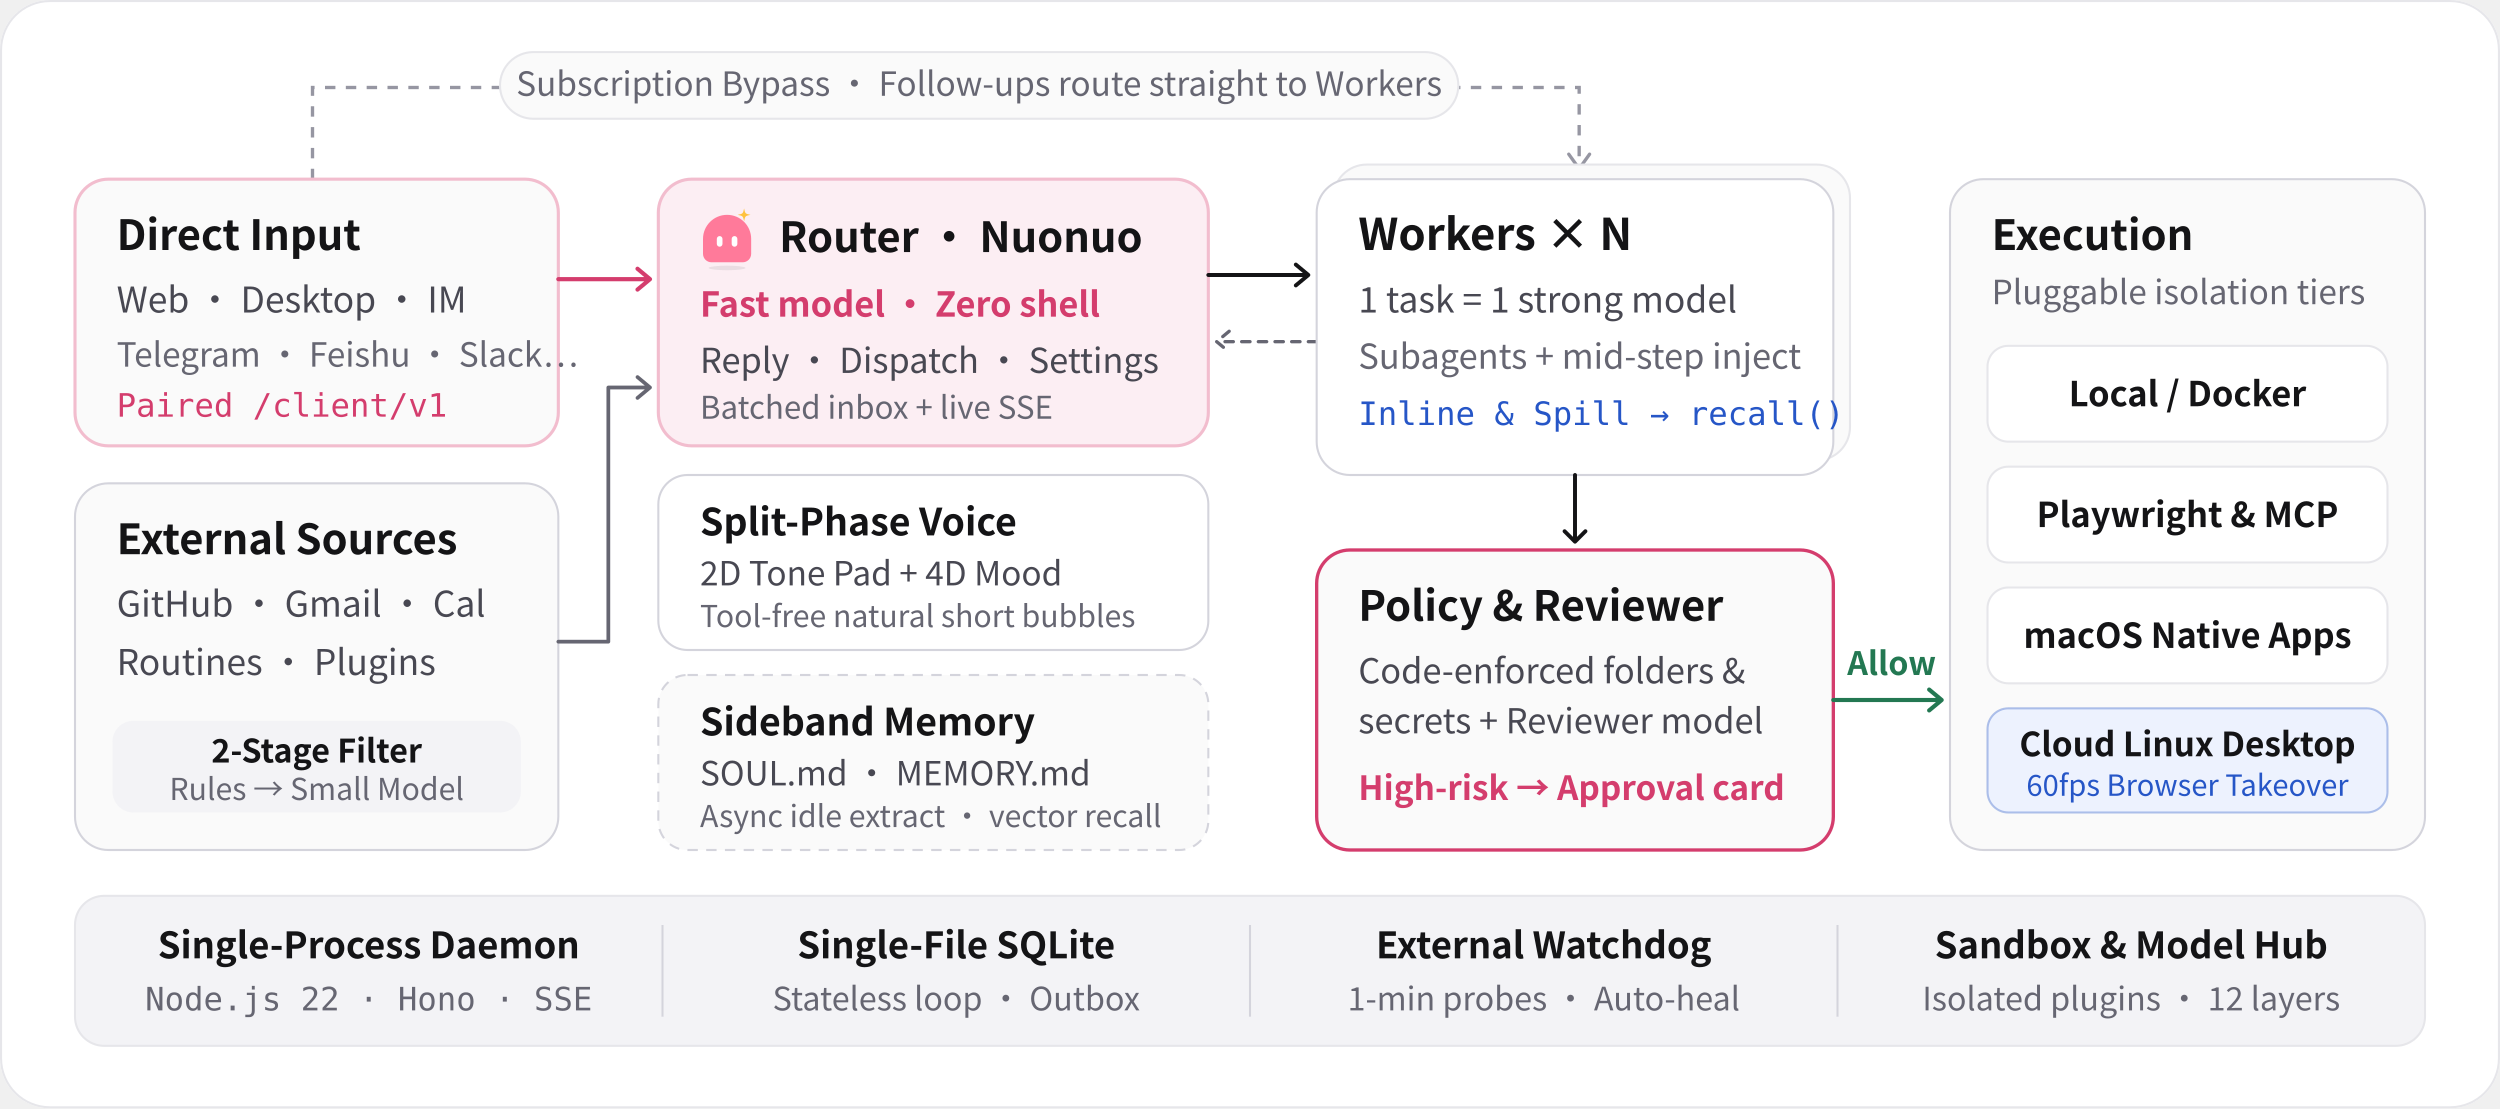
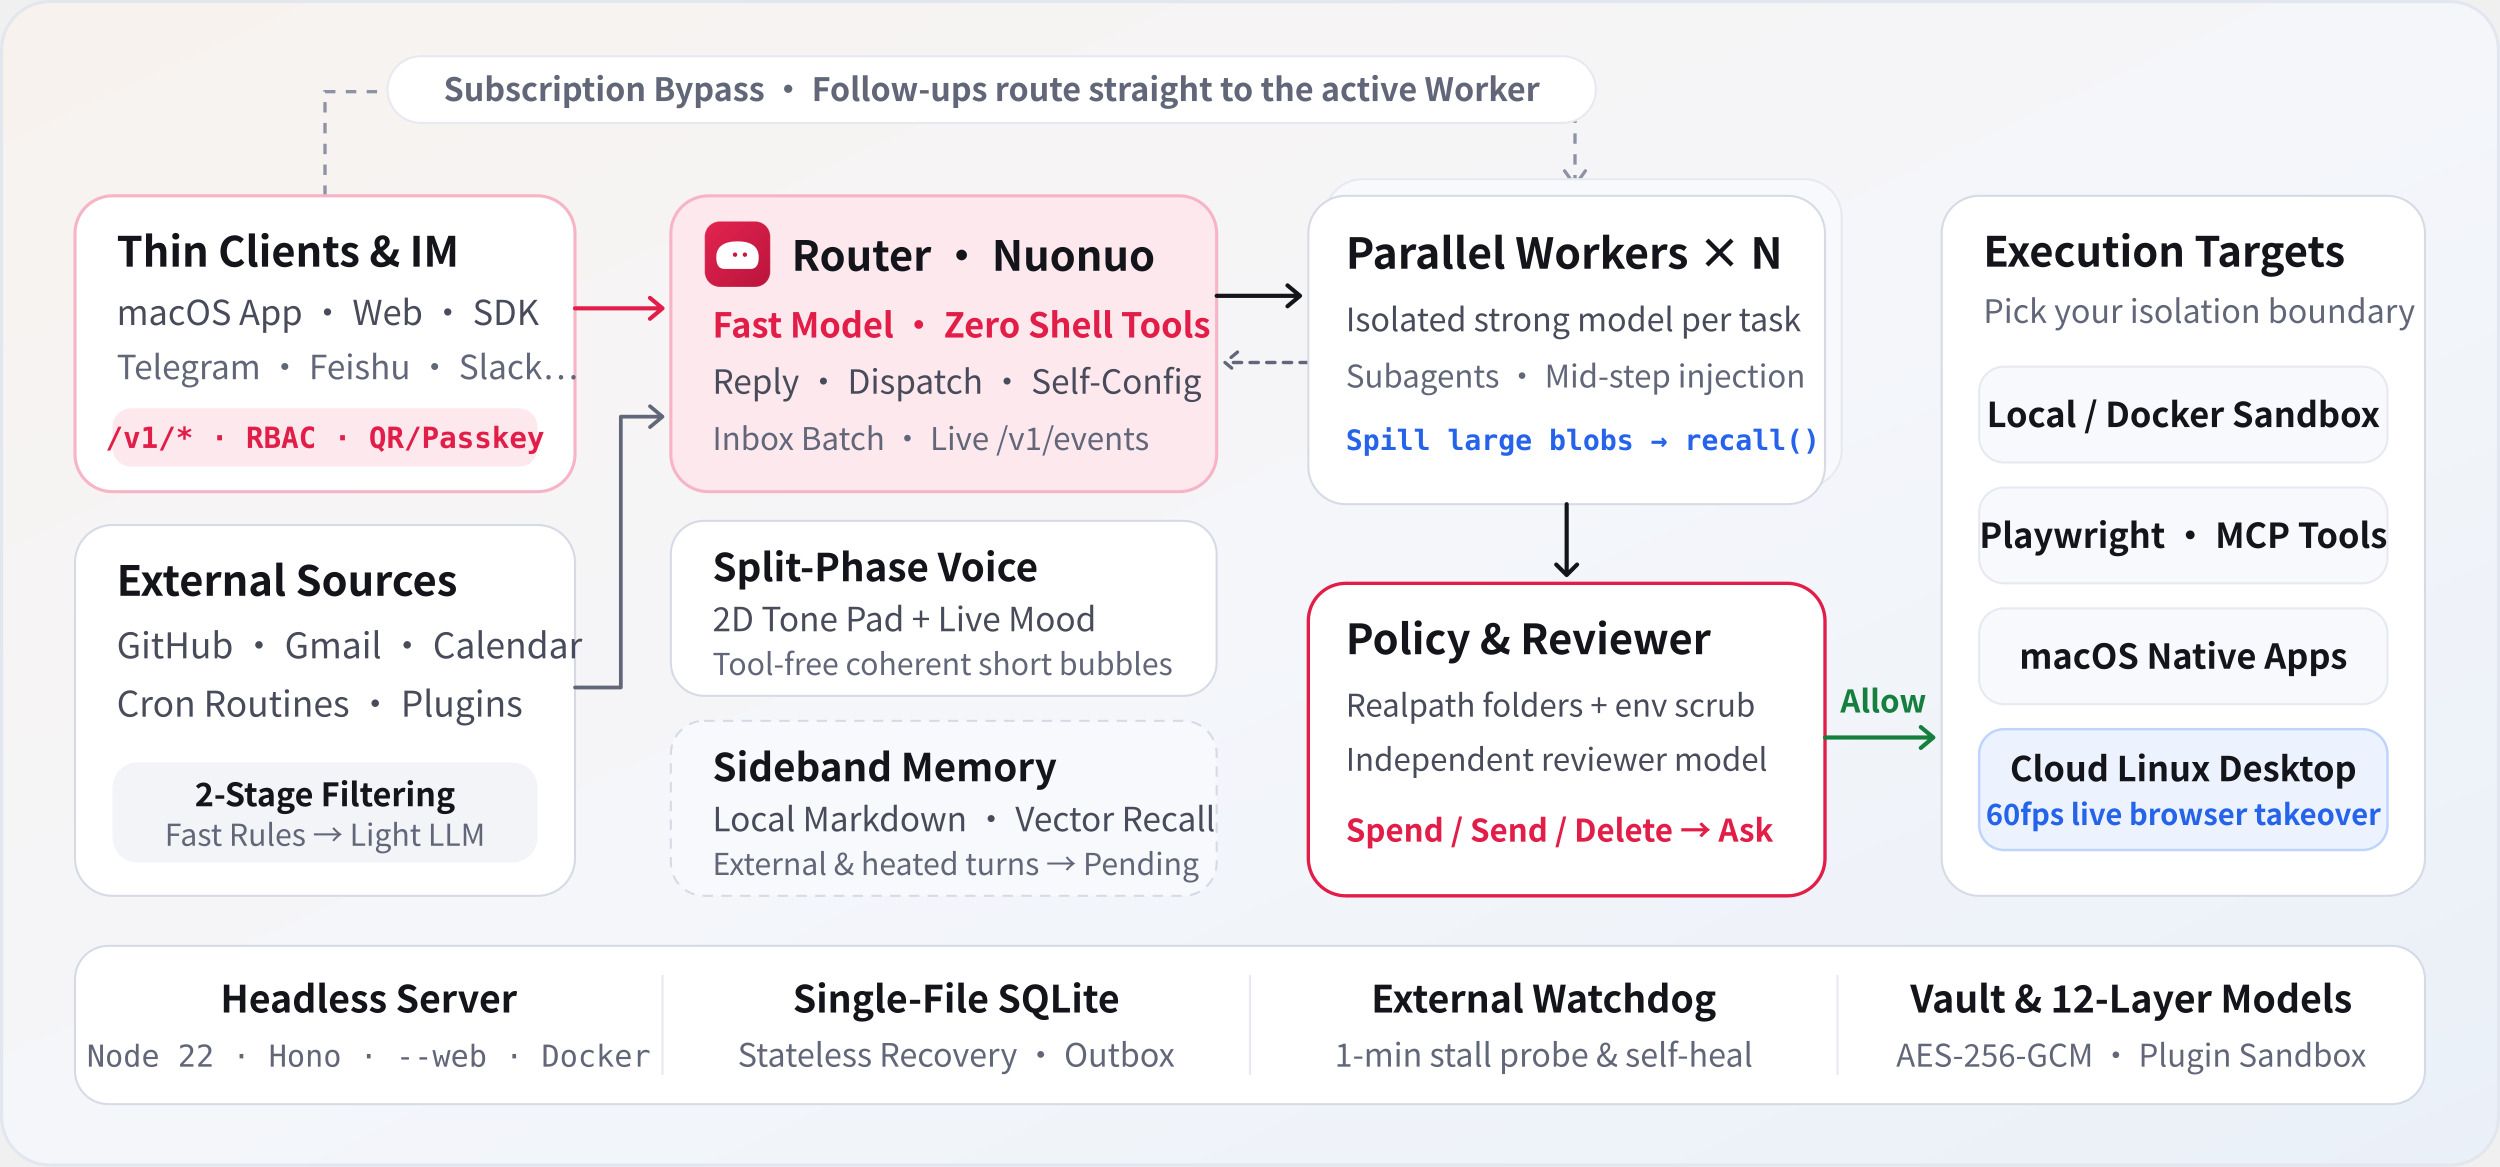
- <svg xmlns="http://www.w3.org/2000/svg" width="1200" height="532" viewBox="0 0 1200 532" role="img" aria-labelledby="title desc">
-   <rect width="1200" height="532" rx="24" fill="#FFFFFF" />
-   <rect x="0.5" y="0.5" width="1199" height="531" rx="23.5" fill="none" stroke="#E6E6EA" />
-   <path d="M150 86 V42 H758 V80" stroke="#9696A2" stroke-width="1.6" stroke-dasharray="5 5" fill="none" />
-   <path d="M753 74 l5 7 l5 -7" stroke="#9696A2" stroke-width="1.6" fill="none" stroke-linecap="round" stroke-linejoin="round" />
-   <rect x="240" y="25" width="460" height="32" rx="16" fill="#FAFAFA" stroke="#E6E6EA" />
-   <text x="470" y="46" text-anchor="middle" font-family="-apple-system, BlinkMacSystemFont, 'Segoe UI', 'PingFang SC', 'Hiragino Sans GB', 'Noto Sans CJK SC', 'Microsoft YaHei', sans-serif" font-size="16" font-weight="500" fill="#666672">Subscription Bypass · Follow-ups route straight to Workers</text>
-   <g id="col-triggers">
-     <rect x="36" y="86" width="232" height="128" rx="16" fill="#FAFAFA" stroke="#F2BDCE" stroke-width="1.5" />
-     <text x="56" y="120" font-family="-apple-system, BlinkMacSystemFont, 'Segoe UI', 'PingFang SC', 'Hiragino Sans GB', 'Noto Sans CJK SC', 'Microsoft YaHei', sans-serif" font-size="20" font-weight="700" fill="#141416">Direct Input</text>
-     <text x="56" y="150" font-family="-apple-system, BlinkMacSystemFont, 'Segoe UI', 'PingFang SC', 'Hiragino Sans GB', 'Noto Sans CJK SC', 'Microsoft YaHei', sans-serif" font-size="17" fill="#484852">Web · Desktop · IM</text>
-     <text x="56" y="176" font-family="-apple-system, BlinkMacSystemFont, 'Segoe UI', 'PingFang SC', 'Hiragino Sans GB', 'Noto Sans CJK SC', 'Microsoft YaHei', sans-serif" font-size="16" fill="#666672">Telegram · Feishu · Slack…</text>
-     <text x="56" y="200" font-family="ui-monospace, SFMono-Regular, Menlo, Consolas, monospace" font-size="15.5" fill="#D43D6D">Paired /client/v1</text>
-     <rect x="36" y="232" width="232" height="176" rx="16" fill="#FAFAFA" stroke="#D4D4DC" />
-     <text x="56" y="266" font-family="-apple-system, BlinkMacSystemFont, 'Segoe UI', 'PingFang SC', 'Hiragino Sans GB', 'Noto Sans CJK SC', 'Microsoft YaHei', sans-serif" font-size="20" font-weight="700" fill="#141416">External Sources</text>
-     <text x="56" y="296" font-family="-apple-system, BlinkMacSystemFont, 'Segoe UI', 'PingFang SC', 'Hiragino Sans GB', 'Noto Sans CJK SC', 'Microsoft YaHei', sans-serif" font-size="17" fill="#484852">GitHub · Gmail · Cal</text>
-     <text x="56" y="324" font-family="-apple-system, BlinkMacSystemFont, 'Segoe UI', 'PingFang SC', 'Hiragino Sans GB', 'Noto Sans CJK SC', 'Microsoft YaHei', sans-serif" font-size="17" fill="#484852">Routines · Plugins</text>
-     <rect x="54" y="346" width="196" height="44" rx="10" fill="#F3F3F6" />
-     <text x="152" y="366" text-anchor="middle" font-family="-apple-system, BlinkMacSystemFont, 'Segoe UI', 'PingFang SC', 'Hiragino Sans GB', 'Noto Sans CJK SC', 'Microsoft YaHei', sans-serif" font-size="15.5" font-weight="600" fill="#141416">2-Stage Filter</text>
-     <text x="152" y="384" text-anchor="middle" font-family="-apple-system, BlinkMacSystemFont, 'Segoe UI', 'PingFang SC', 'Hiragino Sans GB', 'Noto Sans CJK SC', 'Microsoft YaHei', sans-serif" font-size="14.5" fill="#666672">Rules → Small Model</text>
+ <svg xmlns="http://www.w3.org/2000/svg" width="1200" height="560" viewBox="0 0 1200 560" role="img" aria-labelledby="title desc">
+   <defs>
+     <linearGradient id="arch-en-light-bg" x1="0" y1="0" x2="1" y2="1">
+       <stop offset="0%" stop-color="#F8F2EE" />
+       <stop offset="52%" stop-color="#F4F6FA" />
+       <stop offset="100%" stop-color="#EAF0F8" />
+     </linearGradient>
+     <linearGradient id="arch-en-light-brand" x1="0" y1="0" x2="1" y2="1">
+       <stop offset="0%" stop-color="#E32450" />
+       <stop offset="100%" stop-color="#B9143C" />
+     </linearGradient>
+     <clipPath id="arch-en-light-clip">
+       <rect width="1200" height="560" rx="24" />
+     </clipPath>
+   </defs>
+   <g clip-path="url(#arch-en-light-clip)">
+     <rect width="1200" height="560" fill="url(#arch-en-light-bg)" />
  </g>
-   <path d="M268 134 H312 m-6 -5 l6 5 l-6 5" stroke="#D43D6D" stroke-width="2" fill="none" stroke-linecap="round" stroke-linejoin="round" />
-   <path d="M268 308 H292 V186 H312 m-6 -5 l6 5 l-6 5" stroke="#666672" stroke-width="1.8" fill="none" stroke-linecap="round" stroke-linejoin="round" />
+   <rect x="0.75" y="0.75" width="1198.5" height="558.5" rx="23.25" fill="none" stroke="#E2E6EF" stroke-width="1.5" />
+   <path d="M156 94 V44 H756 V88" stroke="#8D93A5" stroke-width="1.6" stroke-dasharray="5 5" fill="none" />
+   <path d="M751 82 l5 7 l5 -7" stroke="#8D93A5" stroke-width="1.6" fill="none" stroke-linecap="round" stroke-linejoin="round" />
+   <rect x="186" y="27" width="580" height="32" rx="16" fill="#FFFFFF" stroke="#E6E9F0" />
+   <text x="476" y="48.5" text-anchor="middle" font-family="-apple-system, BlinkMacSystemFont, 'Segoe UI', 'PingFang SC', 'Hiragino Sans GB', 'Noto Sans CJK SC', 'Microsoft YaHei', sans-serif" font-size="15.5" font-weight="600" fill="#616678">Subscription Bypass · Follow-ups route straight to the active Worker</text>
+   <g id="col-clients">
+     <rect x="36" y="94" width="240" height="142" rx="18" fill="#FFFFFF" stroke="#F7B4C6" stroke-width="1.5" />
+     <text x="56" y="128" font-family="-apple-system, BlinkMacSystemFont, 'Segoe UI', 'PingFang SC', 'Hiragino Sans GB', 'Noto Sans CJK SC', 'Microsoft YaHei', sans-serif" font-size="20" font-weight="700" fill="#14151B">Thin Clients &amp; IM</text>
+     <text x="56" y="156" font-family="-apple-system, BlinkMacSystemFont, 'Segoe UI', 'PingFang SC', 'Hiragino Sans GB', 'Noto Sans CJK SC', 'Microsoft YaHei', sans-serif" font-size="16.5" fill="#474B5A">macOS App · Web · SDK</text>
+     <text x="56" y="182" font-family="-apple-system, BlinkMacSystemFont, 'Segoe UI', 'PingFang SC', 'Hiragino Sans GB', 'Noto Sans CJK SC', 'Microsoft YaHei', sans-serif" font-size="16" fill="#616678">Telegram · Feishu · Slack…</text>
+     <rect x="54" y="196" width="204" height="28" rx="9" fill="#FDE8EE" />
+     <text x="156" y="215" text-anchor="middle" font-family="ui-monospace, SFMono-Regular, Menlo, Consolas, monospace" font-size="14" font-weight="600" fill="#E11D48">/v1/* · RBAC · QR/Passkey</text>
+     <rect x="36" y="252" width="240" height="178" rx="18" fill="#FFFFFF" stroke="#D5DAE5" />
+     <text x="56" y="286" font-family="-apple-system, BlinkMacSystemFont, 'Segoe UI', 'PingFang SC', 'Hiragino Sans GB', 'Noto Sans CJK SC', 'Microsoft YaHei', sans-serif" font-size="20" font-weight="700" fill="#14151B">External Sources</text>
+     <text x="56" y="316" font-family="-apple-system, BlinkMacSystemFont, 'Segoe UI', 'PingFang SC', 'Hiragino Sans GB', 'Noto Sans CJK SC', 'Microsoft YaHei', sans-serif" font-size="17" fill="#474B5A">GitHub · Gmail · Calendar</text>
+     <text x="56" y="344" font-family="-apple-system, BlinkMacSystemFont, 'Segoe UI', 'PingFang SC', 'Hiragino Sans GB', 'Noto Sans CJK SC', 'Microsoft YaHei', sans-serif" font-size="17" fill="#474B5A">Cron Routines · Plugins</text>
+     <rect x="54" y="366" width="204" height="48" rx="12" fill="#F2F4F8" />
+     <text x="156" y="387" text-anchor="middle" font-family="-apple-system, BlinkMacSystemFont, 'Segoe UI', 'PingFang SC', 'Hiragino Sans GB', 'Noto Sans CJK SC', 'Microsoft YaHei', sans-serif" font-size="15.5" font-weight="700" fill="#14151B">2-Stage Filtering</text>
+     <text x="156" y="406" text-anchor="middle" font-family="-apple-system, BlinkMacSystemFont, 'Segoe UI', 'PingFang SC', 'Hiragino Sans GB', 'Noto Sans CJK SC', 'Microsoft YaHei', sans-serif" font-size="14.5" fill="#616678">Fast Rules → Light LLM</text>
+   </g>
+   <path d="M276 148 H318 m-6 -5 l6 5 l-6 5" stroke="#E11D48" stroke-width="2" fill="none" stroke-linecap="round" stroke-linejoin="round" />
+   <path d="M276 330 H298 V200 H318 m-6 -5 l6 5 l-6 5" stroke="#616678" stroke-width="1.8" fill="none" stroke-linecap="round" stroke-linejoin="round" />
  <g id="col-router">
-     <rect x="316" y="86" width="264" height="128" rx="16" fill="#FCEEF3" stroke="#F2BDCE" stroke-width="1.5" />
-     <g transform="translate(332 97) scale(0.34)">
-       <ellipse cx="50" cy="93" rx="26" ry="3.2" fill="#141416" opacity="0.08" />
-       <path d="M16 52 A34 34 0 0 1 84 52 V73 A12 12 0 0 1 72 85 H28 A12 12 0 0 1 16 73 Z" fill="#FF7A9A" />
-       <rect x="35.5" y="48" width="8" height="15" rx="4" fill="#FFFFFF" />
-       <rect x="56.5" y="48" width="8" height="15" rx="4" fill="#FFFFFF" />
-       <path d="M74 9 C75.6 16.4 75.6 16.4 83 18 C75.6 19.6 75.6 19.6 74 27 C72.4 19.6 72.4 19.6 65 18 C72.4 16.4 72.4 16.4 74 9 Z" fill="#FFC23D" />
+     <rect x="322" y="94" width="262" height="142" rx="18" fill="#FDE8EE" stroke="#F7B4C6" stroke-width="1.5" />
+     <g transform="translate(338 106) scale(0.32)">
+       <rect x="0.75" y="0.75" width="98.5" height="98.5" rx="22.8" fill="url(#arch-en-light-brand)" stroke="rgba(255,255,255,0.24)" stroke-width="1.5" />
+       <g transform="translate(13 13) scale(0.74)">
+         <path d="M 24 80 C 11 80 7 70 7 56 C 7 35 22 24 50 24 C 78 24 93 35 93 56 C 93 70 89 80 76 80 Z" fill="#FFFFFF" />
+         <circle cx="45" cy="51" r="4.5" fill="#C81742" />
+         <circle cx="65" cy="51" r="4.5" fill="#C81742" />
+       </g>
    </g>
-     <text x="374" y="121" font-family="-apple-system, BlinkMacSystemFont, 'Segoe UI', 'PingFang SC', 'Hiragino Sans GB', 'Noto Sans CJK SC', 'Microsoft YaHei', sans-serif" font-size="20" font-weight="700" fill="#141416">Router · Nuonuo</text>
-     <text x="336" y="152" font-family="-apple-system, BlinkMacSystemFont, 'Segoe UI', 'PingFang SC', 'Hiragino Sans GB', 'Noto Sans CJK SC', 'Microsoft YaHei', sans-serif" font-size="16.5" font-weight="600" fill="#D43D6D">Fast model · Zero shell</text>
-     <text x="336" y="179" font-family="-apple-system, BlinkMacSystemFont, 'Segoe UI', 'PingFang SC', 'Hiragino Sans GB', 'Noto Sans CJK SC', 'Microsoft YaHei', sans-serif" font-size="16.5" fill="#484852">Reply · Dispatch · Settings</text>
-     <text x="336" y="201" font-family="-apple-system, BlinkMacSystemFont, 'Segoe UI', 'PingFang SC', 'Hiragino Sans GB', 'Noto Sans CJK SC', 'Microsoft YaHei', sans-serif" font-size="15" fill="#666672">Batched inbox + live SSE</text>
-     <rect x="316" y="228" width="264" height="84" rx="14" fill="#FFFFFF" stroke="#D4D4DC" />
-     <text x="336" y="257" font-family="-apple-system, BlinkMacSystemFont, 'Segoe UI', 'PingFang SC', 'Hiragino Sans GB', 'Noto Sans CJK SC', 'Microsoft YaHei', sans-serif" font-size="18" font-weight="700" fill="#141416">Split-Phase Voice</text>
-     <text x="336" y="281" font-family="-apple-system, BlinkMacSystemFont, 'Segoe UI', 'PingFang SC', 'Hiragino Sans GB', 'Noto Sans CJK SC', 'Microsoft YaHei', sans-serif" font-size="16" fill="#484852">2D Tone Pad + 4D Mood</text>
-     <text x="336" y="301" font-family="-apple-system, BlinkMacSystemFont, 'Segoe UI', 'PingFang SC', 'Hiragino Sans GB', 'Noto Sans CJK SC', 'Microsoft YaHei', sans-serif" font-size="14.5" fill="#666672">Tool-free natural short bubbles</text>
-     <rect x="316" y="324" width="264" height="84" rx="14" fill="#FAFAFA" stroke="#D4D4DC" stroke-dasharray="5 4" />
-     <text x="336" y="353" font-family="-apple-system, BlinkMacSystemFont, 'Segoe UI', 'PingFang SC', 'Hiragino Sans GB', 'Noto Sans CJK SC', 'Microsoft YaHei', sans-serif" font-size="18" font-weight="700" fill="#141416">Sideband Memory</text>
-     <text x="336" y="377" font-family="-apple-system, BlinkMacSystemFont, 'Segoe UI', 'PingFang SC', 'Hiragino Sans GB', 'Noto Sans CJK SC', 'Microsoft YaHei', sans-serif" font-size="16" fill="#484852">SOUL.md · MEMORY.md</text>
-     <text x="336" y="397" font-family="-apple-system, BlinkMacSystemFont, 'Segoe UI', 'PingFang SC', 'Hiragino Sans GB', 'Noto Sans CJK SC', 'Microsoft YaHei', sans-serif" font-size="14.5" fill="#666672">Async idle extract · vector recall</text>
+     <text x="380" y="130" font-family="-apple-system, BlinkMacSystemFont, 'Segoe UI', 'PingFang SC', 'Hiragino Sans GB', 'Noto Sans CJK SC', 'Microsoft YaHei', sans-serif" font-size="20" font-weight="700" fill="#14151B">Router · Nuonuo</text>
+     <text x="342" y="162" font-family="-apple-system, BlinkMacSystemFont, 'Segoe UI', 'PingFang SC', 'Hiragino Sans GB', 'Noto Sans CJK SC', 'Microsoft YaHei', sans-serif" font-size="16.5" font-weight="700" fill="#E11D48">Fast Model · Zero Shell Tools</text>
+     <text x="342" y="189" font-family="-apple-system, BlinkMacSystemFont, 'Segoe UI', 'PingFang SC', 'Hiragino Sans GB', 'Noto Sans CJK SC', 'Microsoft YaHei', sans-serif" font-size="16" fill="#474B5A">Reply · Dispatch · Self-Config</text>
+     <text x="342" y="216" font-family="-apple-system, BlinkMacSystemFont, 'Segoe UI', 'PingFang SC', 'Hiragino Sans GB', 'Noto Sans CJK SC', 'Microsoft YaHei', sans-serif" font-size="15" fill="#616678">Inbox Batch · Live /v1/events</text>
+     <rect x="322" y="250" width="262" height="84" rx="16" fill="#FFFFFF" stroke="#D5DAE5" />
+     <text x="342" y="279" font-family="-apple-system, BlinkMacSystemFont, 'Segoe UI', 'PingFang SC', 'Hiragino Sans GB', 'Noto Sans CJK SC', 'Microsoft YaHei', sans-serif" font-size="18.5" font-weight="700" fill="#14151B">Split-Phase Voice</text>
+     <text x="342" y="303" font-family="-apple-system, BlinkMacSystemFont, 'Segoe UI', 'PingFang SC', 'Hiragino Sans GB', 'Noto Sans CJK SC', 'Microsoft YaHei', sans-serif" font-size="16" fill="#474B5A">2D Tone Pad + Live Mood</text>
+     <text x="342" y="324" font-family="-apple-system, BlinkMacSystemFont, 'Segoe UI', 'PingFang SC', 'Hiragino Sans GB', 'Noto Sans CJK SC', 'Microsoft YaHei', sans-serif" font-size="14.5" fill="#616678">Tool-free coherent short bubbles</text>
+     <rect x="322" y="346" width="262" height="84" rx="16" fill="#F8F9FC" stroke="#D5DAE5" stroke-dasharray="5 4" />
+     <text x="342" y="375" font-family="-apple-system, BlinkMacSystemFont, 'Segoe UI', 'PingFang SC', 'Hiragino Sans GB', 'Noto Sans CJK SC', 'Microsoft YaHei', sans-serif" font-size="18.5" font-weight="700" fill="#14151B">Sideband Memory</text>
+     <text x="342" y="399" font-family="-apple-system, BlinkMacSystemFont, 'Segoe UI', 'PingFang SC', 'Hiragino Sans GB', 'Noto Sans CJK SC', 'Microsoft YaHei', sans-serif" font-size="16" fill="#474B5A">Local Markdown · Vector Recall</text>
+     <text x="342" y="420" font-family="-apple-system, BlinkMacSystemFont, 'Segoe UI', 'PingFang SC', 'Hiragino Sans GB', 'Noto Sans CJK SC', 'Microsoft YaHei', sans-serif" font-size="14.5" fill="#616678">External &amp; heated turns → Pending</text>
  </g>
-   <path d="M580 132 H628 m-6 -5 l6 5 l-6 5" stroke="#141416" stroke-width="1.9" fill="none" stroke-linecap="round" stroke-linejoin="round" />
-   <path d="M632 164 H584 m6 -5 l-6 5 l6 5" stroke="#666672" stroke-width="1.6" stroke-dasharray="4 4" fill="none" stroke-linecap="round" stroke-linejoin="round" />
+   <path d="M584 142 H624 m-6 -5 l6 5 l-6 5" stroke="#14151B" stroke-width="2" fill="none" stroke-linecap="round" stroke-linejoin="round" />
+   <path d="M628 174 H588 m6 -5 l-6 5 l6 5" stroke="#616678" stroke-width="1.6" stroke-dasharray="4 4" fill="none" stroke-linecap="round" stroke-linejoin="round" />
  <g id="col-workers">
-     <rect x="640" y="79" width="248" height="142" rx="16" fill="#FAFAFA" stroke="#E6E6EA" />
-     <rect x="632" y="86" width="248" height="142" rx="16" fill="#FFFFFF" stroke="#D4D4DC" />
-     <text x="652" y="120" font-family="-apple-system, BlinkMacSystemFont, 'Segoe UI', 'PingFang SC', 'Hiragino Sans GB', 'Noto Sans CJK SC', 'Microsoft YaHei', sans-serif" font-size="21" font-weight="700" fill="#141416">Workers × N</text>
-     <text x="652" y="150" font-family="-apple-system, BlinkMacSystemFont, 'Segoe UI', 'PingFang SC', 'Hiragino Sans GB', 'Noto Sans CJK SC', 'Microsoft YaHei', sans-serif" font-size="17" fill="#484852">1 task = 1 strong model</text>
-     <text x="652" y="177" font-family="-apple-system, BlinkMacSystemFont, 'Segoe UI', 'PingFang SC', 'Hiragino Sans GB', 'Noto Sans CJK SC', 'Microsoft YaHei', sans-serif" font-size="16.5" fill="#666672">Subagents + mid-step inject</text>
-     <text x="652" y="204" font-family="ui-monospace, SFMono-Regular, Menlo, Consolas, monospace" font-size="15.5" fill="#2656C7">Inline &amp; Spill → recall()</text>
-     <path d="M756 228 V260 m-5 -5 l5 5 l5 -5" stroke="#141416" stroke-width="1.9" fill="none" stroke-linecap="round" stroke-linejoin="round" />
-     <rect x="632" y="264" width="248" height="144" rx="16" fill="#FAFAFA" stroke="#D43D6D" stroke-width="1.6" />
-     <text x="652" y="298" font-family="-apple-system, BlinkMacSystemFont, 'Segoe UI', 'PingFang SC', 'Hiragino Sans GB', 'Noto Sans CJK SC', 'Microsoft YaHei', sans-serif" font-size="20" font-weight="700" fill="#141416">Policy &amp; Reviewer</text>
-     <text x="652" y="328" font-family="-apple-system, BlinkMacSystemFont, 'Segoe UI', 'PingFang SC', 'Hiragino Sans GB', 'Noto Sans CJK SC', 'Microsoft YaHei', sans-serif" font-size="16.5" fill="#484852">Code-enforced folders &amp;</text>
-     <text x="652" y="352" font-family="-apple-system, BlinkMacSystemFont, 'Segoe UI', 'PingFang SC', 'Hiragino Sans GB', 'Noto Sans CJK SC', 'Microsoft YaHei', sans-serif" font-size="16.5" fill="#484852">secrets + Reviewer model</text>
-     <text x="652" y="384" font-family="-apple-system, BlinkMacSystemFont, 'Segoe UI', 'PingFang SC', 'Hiragino Sans GB', 'Noto Sans CJK SC', 'Microsoft YaHei', sans-serif" font-size="16" font-weight="600" fill="#D43D6D">High-risk → Approval card</text>
+     <rect x="636" y="86" width="248" height="148" rx="18" fill="#F8F9FC" stroke="#E6E9F0" />
+     <rect x="628" y="94" width="248" height="148" rx="18" fill="#FFFFFF" stroke="#D5DAE5" />
+     <text x="646" y="129" font-family="-apple-system, BlinkMacSystemFont, 'Segoe UI', 'PingFang SC', 'Hiragino Sans GB', 'Noto Sans CJK SC', 'Microsoft YaHei', sans-serif" font-size="20.5" font-weight="700" fill="#14151B">Parallel Workers × N</text>
+     <text x="646" y="159" font-family="-apple-system, BlinkMacSystemFont, 'Segoe UI', 'PingFang SC', 'Hiragino Sans GB', 'Noto Sans CJK SC', 'Microsoft YaHei', sans-serif" font-size="15.5" fill="#474B5A">Isolated strong model per task</text>
+     <text x="646" y="186" font-family="-apple-system, BlinkMacSystemFont, 'Segoe UI', 'PingFang SC', 'Hiragino Sans GB', 'Noto Sans CJK SC', 'Microsoft YaHei', sans-serif" font-size="15" fill="#616678">Subagents · Mid-step injection</text>
+     <text x="646" y="216" font-family="ui-monospace, SFMono-Regular, Menlo, Consolas, monospace" font-size="13.5" font-weight="600" fill="#2563EB">Spill large blobs → recall()</text>
+     <path d="M752 242 V276 m-5 -5 l5 5 l5 -5" stroke="#14151B" stroke-width="2" fill="none" stroke-linecap="round" stroke-linejoin="round" />
+     <rect x="628" y="280" width="248" height="150" rx="18" fill="#FFFFFF" stroke="#E11D48" stroke-width="1.6" />
+     <text x="646" y="314" font-family="-apple-system, BlinkMacSystemFont, 'Segoe UI', 'PingFang SC', 'Hiragino Sans GB', 'Noto Sans CJK SC', 'Microsoft YaHei', sans-serif" font-size="20" font-weight="700" fill="#14151B">Policy &amp; Reviewer</text>
+     <text x="646" y="344" font-family="-apple-system, BlinkMacSystemFont, 'Segoe UI', 'PingFang SC', 'Hiragino Sans GB', 'Noto Sans CJK SC', 'Microsoft YaHei', sans-serif" font-size="15" fill="#474B5A">Realpath folders + env scrub</text>
+     <text x="646" y="370" font-family="-apple-system, BlinkMacSystemFont, 'Segoe UI', 'PingFang SC', 'Hiragino Sans GB', 'Noto Sans CJK SC', 'Microsoft YaHei', sans-serif" font-size="15" fill="#474B5A">Independent reviewer model</text>
+     <text x="646" y="404" font-family="-apple-system, BlinkMacSystemFont, 'Segoe UI', 'PingFang SC', 'Hiragino Sans GB', 'Noto Sans CJK SC', 'Microsoft YaHei', sans-serif" font-size="15" font-weight="700" fill="#E11D48">Spend / Send / Delete → Ask</text>
  </g>
-   <text x="908" y="324" text-anchor="middle" font-family="-apple-system, BlinkMacSystemFont, 'Segoe UI', 'PingFang SC', 'Hiragino Sans GB', 'Noto Sans CJK SC', 'Microsoft YaHei', sans-serif" font-size="15.5" font-weight="600" fill="#237852">Allow</text>
-   <path d="M880 336 H932 m-6 -5 l6 5 l-6 5" stroke="#237852" stroke-width="2" fill="none" stroke-linecap="round" stroke-linejoin="round" />
+   <text x="904" y="342" text-anchor="middle" font-family="-apple-system, BlinkMacSystemFont, 'Segoe UI', 'PingFang SC', 'Hiragino Sans GB', 'Noto Sans CJK SC', 'Microsoft YaHei', sans-serif" font-size="15" font-weight="700" fill="#15803D">Allow</text>
+   <path d="M876 354 H928 m-6 -5 l6 5 l-6 5" stroke="#15803D" stroke-width="2" fill="none" stroke-linecap="round" stroke-linejoin="round" />
  <g id="col-exec">
-     <rect x="936" y="86" width="228" height="322" rx="16" fill="#FAFAFA" stroke="#D4D4DC" />
-     <text x="956" y="120" font-family="-apple-system, BlinkMacSystemFont, 'Segoe UI', 'PingFang SC', 'Hiragino Sans GB', 'Noto Sans CJK SC', 'Microsoft YaHei', sans-serif" font-size="20" font-weight="700" fill="#141416">Execution</text>
-     <text x="956" y="146" font-family="-apple-system, BlinkMacSystemFont, 'Segoe UI', 'PingFang SC', 'Hiragino Sans GB', 'Noto Sans CJK SC', 'Microsoft YaHei', sans-serif" font-size="16" fill="#666672">Pluggable isolation tiers</text>
-     <rect x="954" y="166" width="192" height="46" rx="10" fill="#FFFFFF" stroke="#E6E6EA" />
-     <text x="1050" y="195" text-anchor="middle" font-family="-apple-system, BlinkMacSystemFont, 'Segoe UI', 'PingFang SC', 'Hiragino Sans GB', 'Noto Sans CJK SC', 'Microsoft YaHei', sans-serif" font-size="16.5" font-weight="600" fill="#141416">Local / Docker</text>
-     <rect x="954" y="224" width="192" height="46" rx="10" fill="#FFFFFF" stroke="#E6E6EA" />
-     <text x="1050" y="253" text-anchor="middle" font-family="-apple-system, BlinkMacSystemFont, 'Segoe UI', 'PingFang SC', 'Hiragino Sans GB', 'Noto Sans CJK SC', 'Microsoft YaHei', sans-serif" font-size="16.5" font-weight="600" fill="#141416">Playwright &amp; MCP</text>
-     <rect x="954" y="282" width="192" height="46" rx="10" fill="#FFFFFF" stroke="#E6E6EA" />
-     <text x="1050" y="311" text-anchor="middle" font-family="-apple-system, BlinkMacSystemFont, 'Segoe UI', 'PingFang SC', 'Hiragino Sans GB', 'Noto Sans CJK SC', 'Microsoft YaHei', sans-serif" font-size="16.5" font-weight="600" fill="#141416">macOS Native Apps</text>
-     <rect x="954" y="340" width="192" height="50" rx="10" fill="#EDF2FE" stroke="#2656C7" stroke-opacity="0.35" />
-     <text x="1050" y="363" text-anchor="middle" font-family="-apple-system, BlinkMacSystemFont, 'Segoe UI', 'PingFang SC', 'Hiragino Sans GB', 'Noto Sans CJK SC', 'Microsoft YaHei', sans-serif" font-size="16" font-weight="700" fill="#141416">Cloud Linux Desktop</text>
-     <text x="1050" y="382" text-anchor="middle" font-family="-apple-system, BlinkMacSystemFont, 'Segoe UI', 'PingFang SC', 'Hiragino Sans GB', 'Noto Sans CJK SC', 'Microsoft YaHei', sans-serif" font-size="14" fill="#2656C7">60fps Browser Takeover</text>
+     <rect x="932" y="94" width="232" height="336" rx="18" fill="#FFFFFF" stroke="#D5DAE5" />
+     <text x="952" y="128" font-family="-apple-system, BlinkMacSystemFont, 'Segoe UI', 'PingFang SC', 'Hiragino Sans GB', 'Noto Sans CJK SC', 'Microsoft YaHei', sans-serif" font-size="20" font-weight="700" fill="#14151B">Execution Targets</text>
+     <text x="952" y="155" font-family="-apple-system, BlinkMacSystemFont, 'Segoe UI', 'PingFang SC', 'Hiragino Sans GB', 'Noto Sans CJK SC', 'Microsoft YaHei', sans-serif" font-size="15.5" fill="#616678">Pick your isolation boundary</text>
+     <rect x="950" y="176" width="196" height="46" rx="12" fill="#F8F9FC" stroke="#E6E9F0" />
+     <text x="1048" y="205" text-anchor="middle" font-family="-apple-system, BlinkMacSystemFont, 'Segoe UI', 'PingFang SC', 'Hiragino Sans GB', 'Noto Sans CJK SC', 'Microsoft YaHei', sans-serif" font-size="16.5" font-weight="600" fill="#14151B">Local / Docker Sandbox</text>
+     <rect x="950" y="234" width="196" height="46" rx="12" fill="#F8F9FC" stroke="#E6E9F0" />
+     <text x="1048" y="263" text-anchor="middle" font-family="-apple-system, BlinkMacSystemFont, 'Segoe UI', 'PingFang SC', 'Hiragino Sans GB', 'Noto Sans CJK SC', 'Microsoft YaHei', sans-serif" font-size="16.5" font-weight="600" fill="#14151B">Playwright · MCP Tools</text>
+     <rect x="950" y="292" width="196" height="46" rx="12" fill="#F8F9FC" stroke="#E6E9F0" />
+     <text x="1048" y="321" text-anchor="middle" font-family="-apple-system, BlinkMacSystemFont, 'Segoe UI', 'PingFang SC', 'Hiragino Sans GB', 'Noto Sans CJK SC', 'Microsoft YaHei', sans-serif" font-size="16.5" font-weight="600" fill="#14151B">macOS Native Apps</text>
+     <rect x="950" y="350" width="196" height="58" rx="12" fill="#EDF3FE" stroke="#BFD4FB" stroke-width="1.2" />
+     <text x="1048" y="375" text-anchor="middle" font-family="-apple-system, BlinkMacSystemFont, 'Segoe UI', 'PingFang SC', 'Hiragino Sans GB', 'Noto Sans CJK SC', 'Microsoft YaHei', sans-serif" font-size="16.5" font-weight="700" fill="#14151B">Cloud Linux Desktop</text>
+     <text x="1048" y="396" text-anchor="middle" font-family="-apple-system, BlinkMacSystemFont, 'Segoe UI', 'PingFang SC', 'Hiragino Sans GB', 'Noto Sans CJK SC', 'Microsoft YaHei', sans-serif" font-size="14" font-weight="600" fill="#2563EB">60fps live browser takeover</text>
  </g>
  <g id="foundation">
-     <rect x="36" y="430" width="1128" height="72" rx="14" fill="#F3F3F6" stroke="#E6E6EA" />
-     <line x1="318" y1="444" x2="318" y2="488" stroke="#D4D4DC" />
-     <line x1="600" y1="444" x2="600" y2="488" stroke="#D4D4DC" />
-     <line x1="882" y1="444" x2="882" y2="488" stroke="#D4D4DC" />
-     <text x="177" y="460" text-anchor="middle" font-family="-apple-system, BlinkMacSystemFont, 'Segoe UI', 'PingFang SC', 'Hiragino Sans GB', 'Noto Sans CJK SC', 'Microsoft YaHei', sans-serif" font-size="17.5" font-weight="700" fill="#141416">Single-Process Daemon</text>
-     <text x="177" y="485" text-anchor="middle" font-family="ui-monospace, SFMono-Regular, Menlo, Consolas, monospace" font-size="15.5" fill="#666672">Node.js 22 · Hono · SSE</text>
-     <text x="459" y="460" text-anchor="middle" font-family="-apple-system, BlinkMacSystemFont, 'Segoe UI', 'PingFang SC', 'Hiragino Sans GB', 'Noto Sans CJK SC', 'Microsoft YaHei', sans-serif" font-size="17.5" font-weight="700" fill="#141416">Single-File SQLite</text>
-     <text x="459" y="485" text-anchor="middle" font-family="-apple-system, BlinkMacSystemFont, 'Segoe UI', 'PingFang SC', 'Hiragino Sans GB', 'Noto Sans CJK SC', 'Microsoft YaHei', sans-serif" font-size="15.5" fill="#666672">Stateless loop · Outbox</text>
-     <text x="741" y="460" text-anchor="middle" font-family="-apple-system, BlinkMacSystemFont, 'Segoe UI', 'PingFang SC', 'Hiragino Sans GB', 'Noto Sans CJK SC', 'Microsoft YaHei', sans-serif" font-size="17.5" font-weight="700" fill="#141416">External Watchdog</text>
-     <text x="741" y="485" text-anchor="middle" font-family="-apple-system, BlinkMacSystemFont, 'Segoe UI', 'PingFang SC', 'Hiragino Sans GB', 'Noto Sans CJK SC', 'Microsoft YaHei', sans-serif" font-size="15.5" fill="#666672">1-min probes · Auto-heal</text>
-     <text x="1023" y="460" text-anchor="middle" font-family="-apple-system, BlinkMacSystemFont, 'Segoe UI', 'PingFang SC', 'Hiragino Sans GB', 'Noto Sans CJK SC', 'Microsoft YaHei', sans-serif" font-size="17.5" font-weight="700" fill="#141416">Sandbox &amp; Model Hub</text>
-     <text x="1023" y="485" text-anchor="middle" font-family="-apple-system, BlinkMacSystemFont, 'Segoe UI', 'PingFang SC', 'Hiragino Sans GB', 'Noto Sans CJK SC', 'Microsoft YaHei', sans-serif" font-size="15.5" fill="#666672">Isolated plugins · 12 layers</text>
+     <rect x="36" y="454" width="1128" height="76" rx="16" fill="#FFFFFF" stroke="#D5DAE5" />
+     <line x1="318" y1="468" x2="318" y2="516" stroke="#E6E9F0" />
+     <line x1="600" y1="468" x2="600" y2="516" stroke="#E6E9F0" />
+     <line x1="882" y1="468" x2="882" y2="516" stroke="#E6E9F0" />
+     <text x="177" y="486" text-anchor="middle" font-family="-apple-system, BlinkMacSystemFont, 'Segoe UI', 'PingFang SC', 'Hiragino Sans GB', 'Noto Sans CJK SC', 'Microsoft YaHei', sans-serif" font-size="18" font-weight="700" fill="#14151B">Headless Server</text>
+     <text x="177" y="512" text-anchor="middle" font-family="ui-monospace, SFMono-Regular, Menlo, Consolas, monospace" font-size="14.5" fill="#616678">Node 22 · Hono · --web · Docker</text>
+     <text x="459" y="486" text-anchor="middle" font-family="-apple-system, BlinkMacSystemFont, 'Segoe UI', 'PingFang SC', 'Hiragino Sans GB', 'Noto Sans CJK SC', 'Microsoft YaHei', sans-serif" font-size="18" font-weight="700" fill="#14151B">Single-File SQLite</text>
+     <text x="459" y="512" text-anchor="middle" font-family="-apple-system, BlinkMacSystemFont, 'Segoe UI', 'PingFang SC', 'Hiragino Sans GB', 'Noto Sans CJK SC', 'Microsoft YaHei', sans-serif" font-size="15.5" fill="#616678">Stateless Recovery · Outbox</text>
+     <text x="741" y="486" text-anchor="middle" font-family="-apple-system, BlinkMacSystemFont, 'Segoe UI', 'PingFang SC', 'Hiragino Sans GB', 'Noto Sans CJK SC', 'Microsoft YaHei', sans-serif" font-size="18" font-weight="700" fill="#14151B">External Watchdog</text>
+     <text x="741" y="512" text-anchor="middle" font-family="-apple-system, BlinkMacSystemFont, 'Segoe UI', 'PingFang SC', 'Hiragino Sans GB', 'Noto Sans CJK SC', 'Microsoft YaHei', sans-serif" font-size="15.5" fill="#616678">1-min stall probe &amp; self-heal</text>
+     <text x="1023" y="486" text-anchor="middle" font-family="-apple-system, BlinkMacSystemFont, 'Segoe UI', 'PingFang SC', 'Hiragino Sans GB', 'Noto Sans CJK SC', 'Microsoft YaHei', sans-serif" font-size="18" font-weight="700" fill="#14151B">Vault &amp; 12-Layer Models</text>
+     <text x="1023" y="512" text-anchor="middle" font-family="-apple-system, BlinkMacSystemFont, 'Segoe UI', 'PingFang SC', 'Hiragino Sans GB', 'Noto Sans CJK SC', 'Microsoft YaHei', sans-serif" font-size="15" fill="#616678">AES-256-GCM · Plugin Sandbox</text>
  </g>
</svg>
